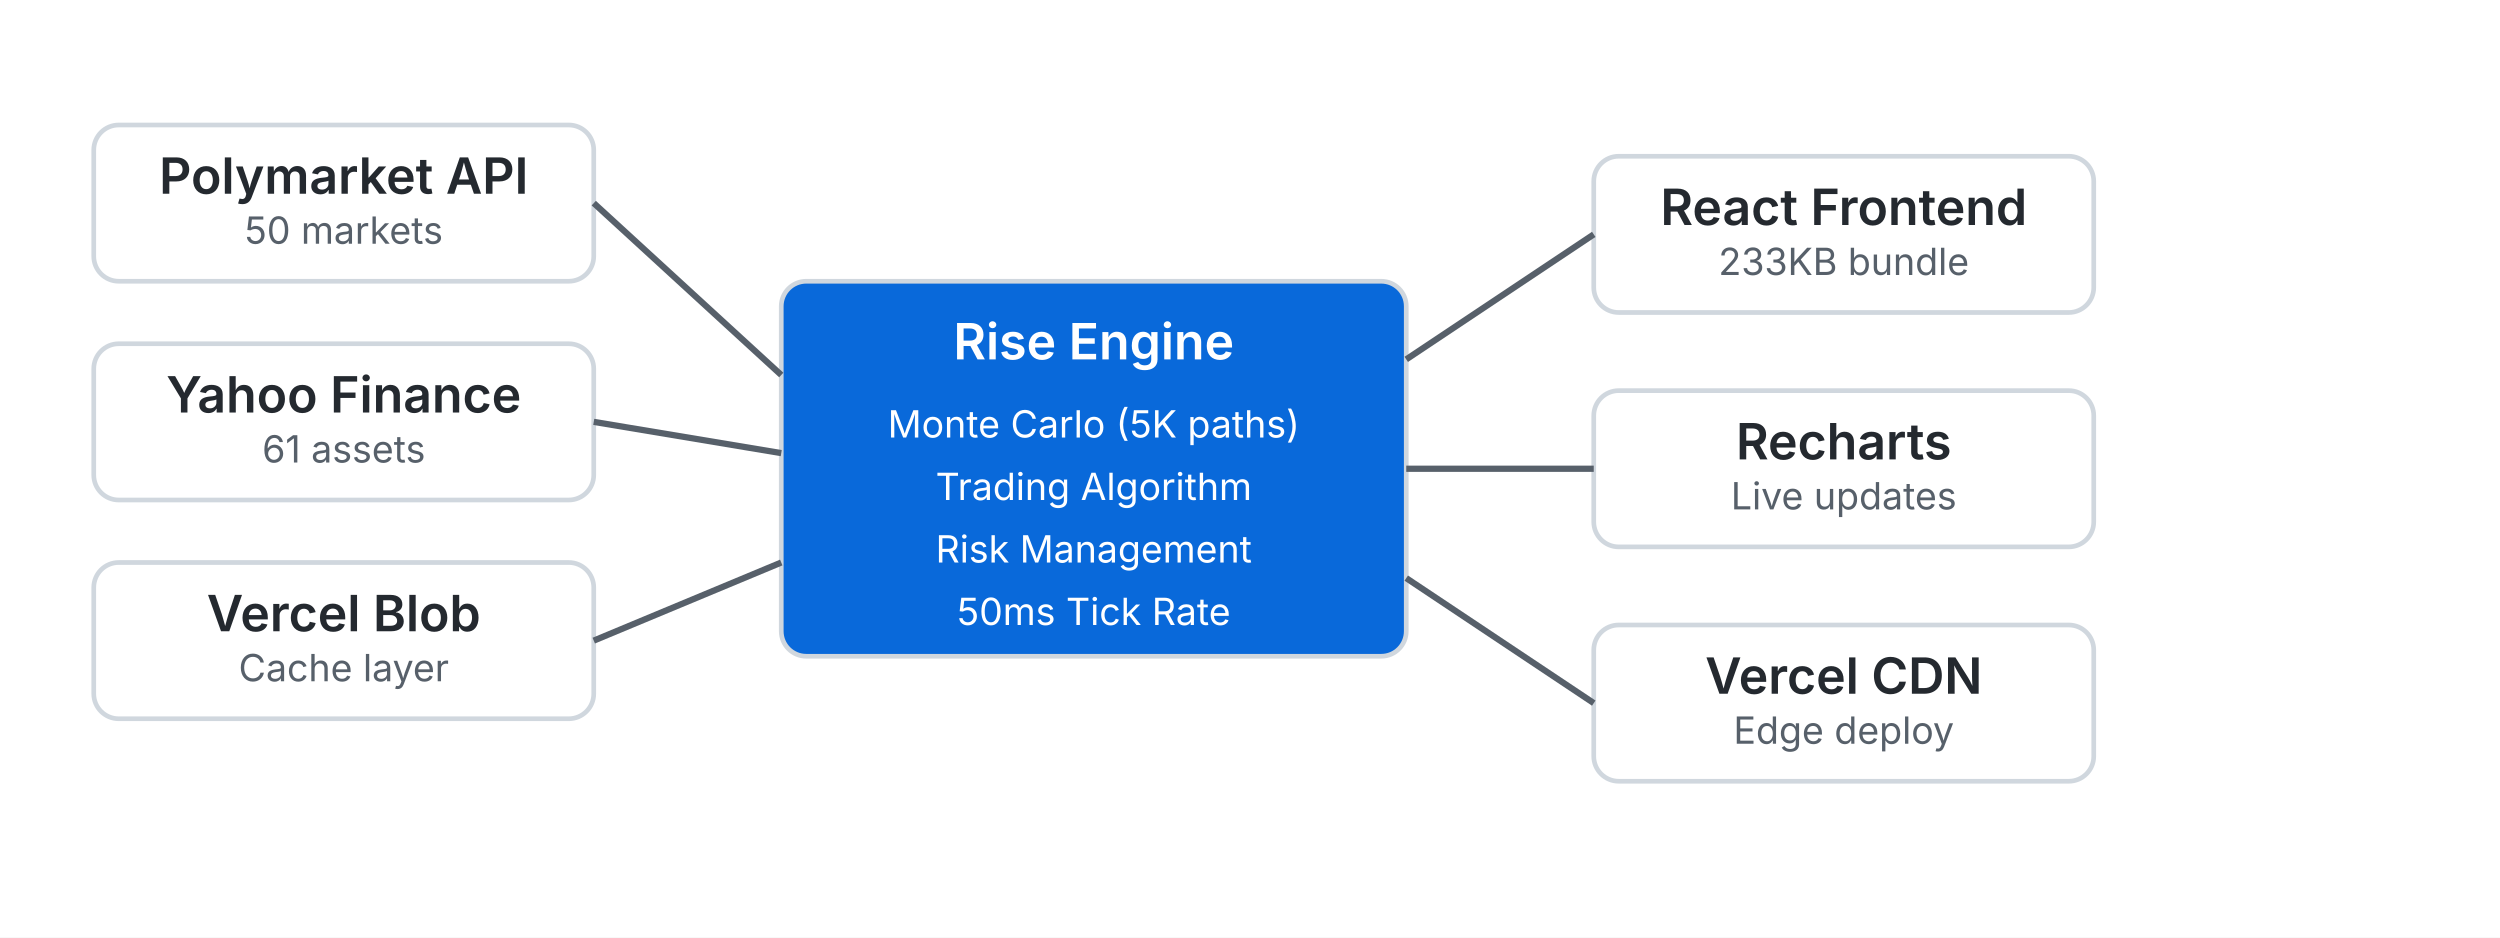
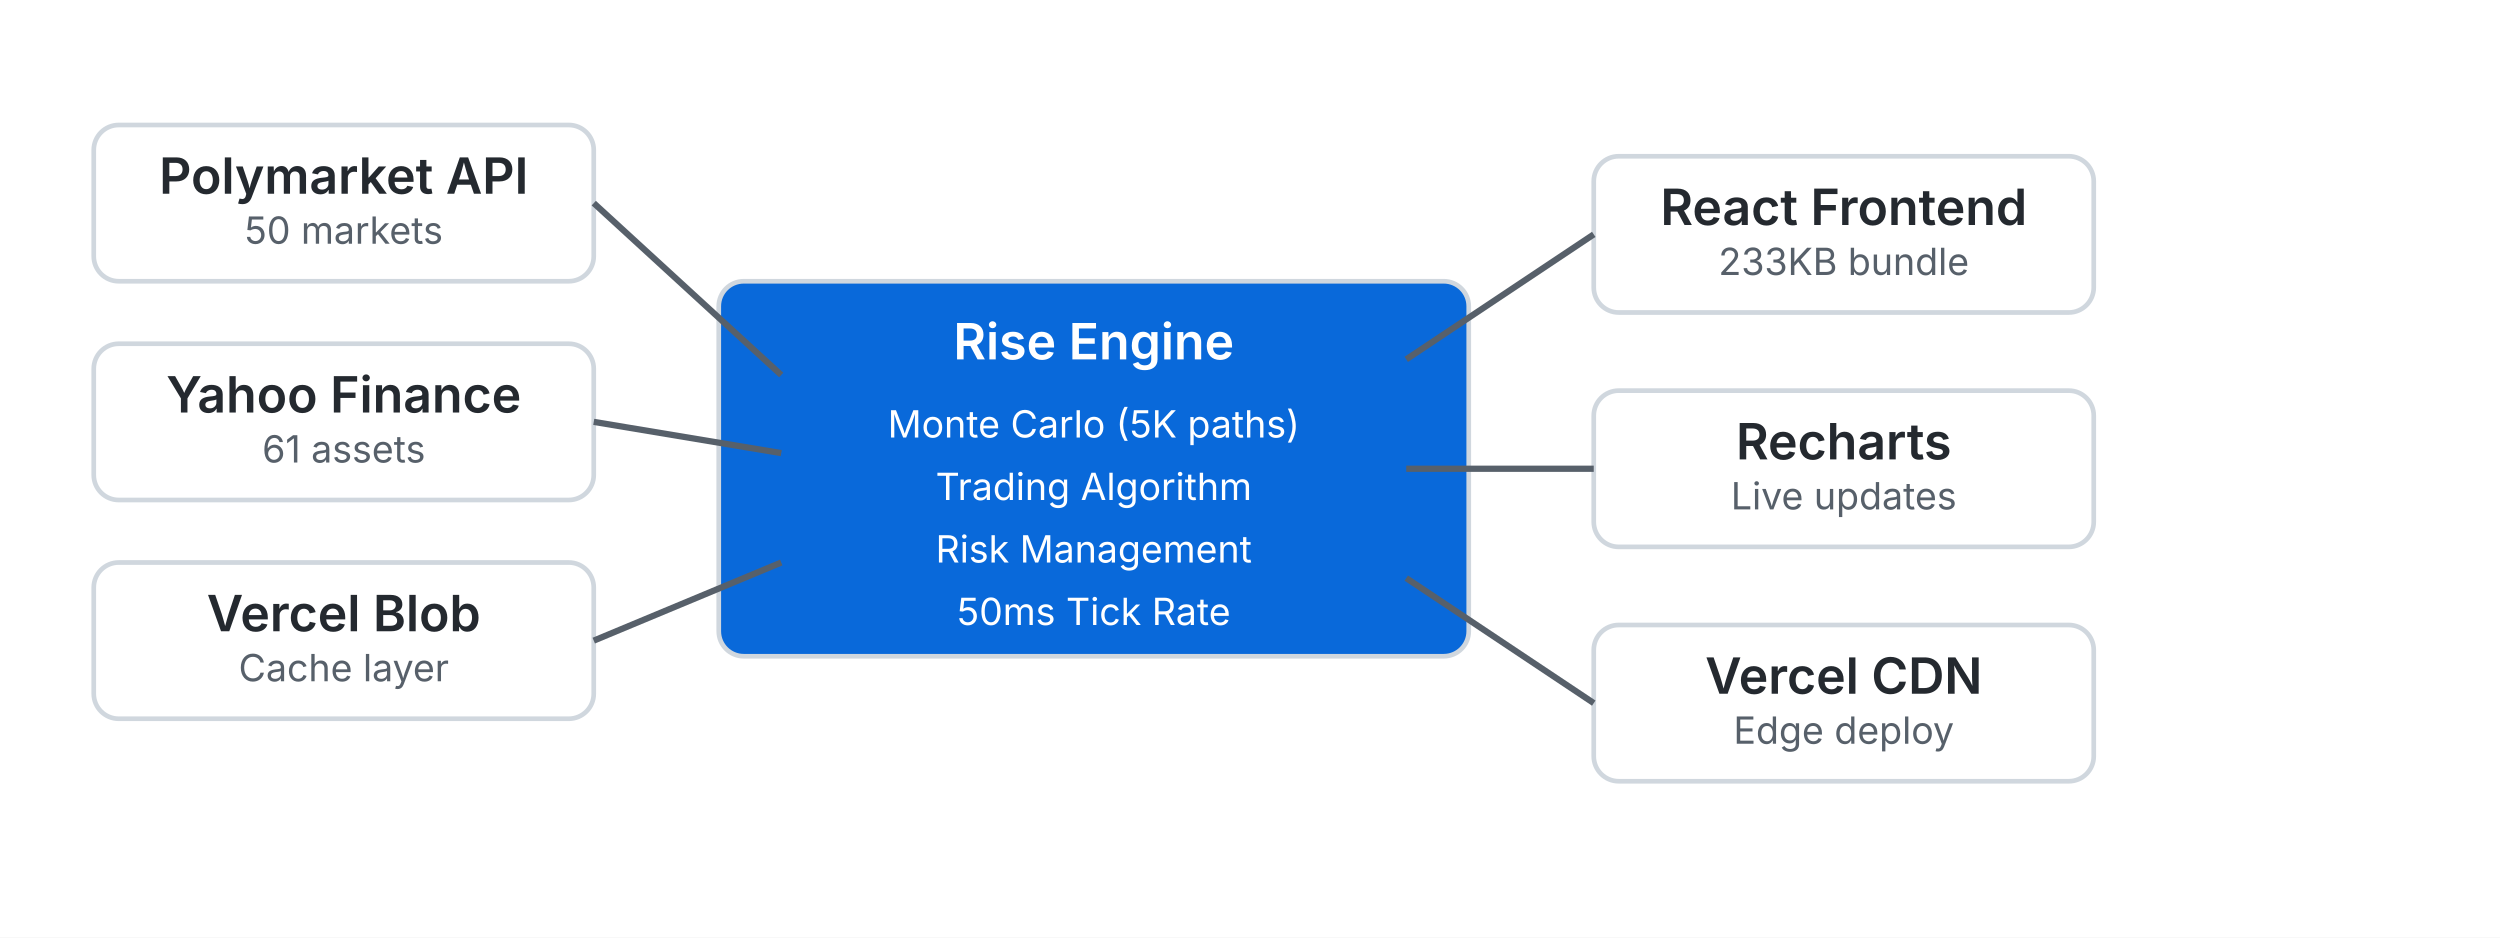
<svg xmlns="http://www.w3.org/2000/svg" viewBox="0 0 800 300">
  <style>
    text { font-family: -apple-system, system-ui, sans-serif; fill: #24292f; }
    .title { font-size: 16px; font-weight: 600; }
    .sub { font-size: 12px; fill: #57606a; }
    .box { fill: #ffffff; stroke: #d0d7de; stroke-width: 1.5; }
    .core { fill: #0969da; }
    .text-white { fill: #ffffff; }
    .arrow { stroke: #57606a; stroke-width: 2; fill: none; }
  </style>
  <rect width="800" height="300" fill="#ffffff" />
  <rect x="30" y="40" width="160" height="50" rx="8" class="box" />
  <text x="110" y="62" text-anchor="middle" class="title">Polymarket API</text>
  <text x="110" y="78" text-anchor="middle" class="sub">50 markets</text>
  <rect x="30" y="110" width="160" height="50" rx="8" class="box" />
  <text x="110" y="132" text-anchor="middle" class="title">Yahoo Finance</text>
  <text x="110" y="148" text-anchor="middle" class="sub">61 assets</text>
  <rect x="30" y="180" width="160" height="50" rx="8" class="box" />
  <text x="110" y="202" text-anchor="middle" class="title">Vercel Blob</text>
  <text x="110" y="218" text-anchor="middle" class="sub">Cache layer</text>
-   <rect x="250" y="90" width="200" height="120" rx="8" class="box core" />
+   <rect x="230" y="90" width="240" height="120" rx="8" class="box core" />
  <text x="350" y="115" text-anchor="middle" class="title text-white">Rise Engine</text>
  <text x="350" y="140" text-anchor="middle" class="sub text-white">Monte Carlo (5K paths)</text>
  <text x="350" y="160" text-anchor="middle" class="sub text-white">Trading Algorithm</text>
  <text x="350" y="180" text-anchor="middle" class="sub text-white">Risk Management</text>
  <text x="350" y="200" text-anchor="middle" class="sub text-white">50ms Tick Rate</text>
  <rect x="510" y="50" width="160" height="50" rx="8" class="box" />
  <text x="590" y="72" text-anchor="middle" class="title">React Frontend</text>
  <text x="590" y="88" text-anchor="middle" class="sub">233KB bundle</text>
  <rect x="510" y="125" width="160" height="50" rx="8" class="box" />
  <text x="590" y="147" text-anchor="middle" class="title">Recharts</text>
  <text x="590" y="163" text-anchor="middle" class="sub">Live updates</text>
  <rect x="510" y="200" width="160" height="50" rx="8" class="box" />
  <text x="590" y="222" text-anchor="middle" class="title">Vercel CDN</text>
  <text x="590" y="238" text-anchor="middle" class="sub">Edge deploy</text>
  <path d="M 190 65 L 250 120" class="arrow" />
  <path d="M 190 135 L 250 145" class="arrow" />
  <path d="M 190 205 L 250 180" class="arrow" />
  <path d="M 450 115 L 510 75" class="arrow" />
  <path d="M 450 150 L 510 150" class="arrow" />
  <path d="M 450 185 L 510 225" class="arrow" />
</svg>
